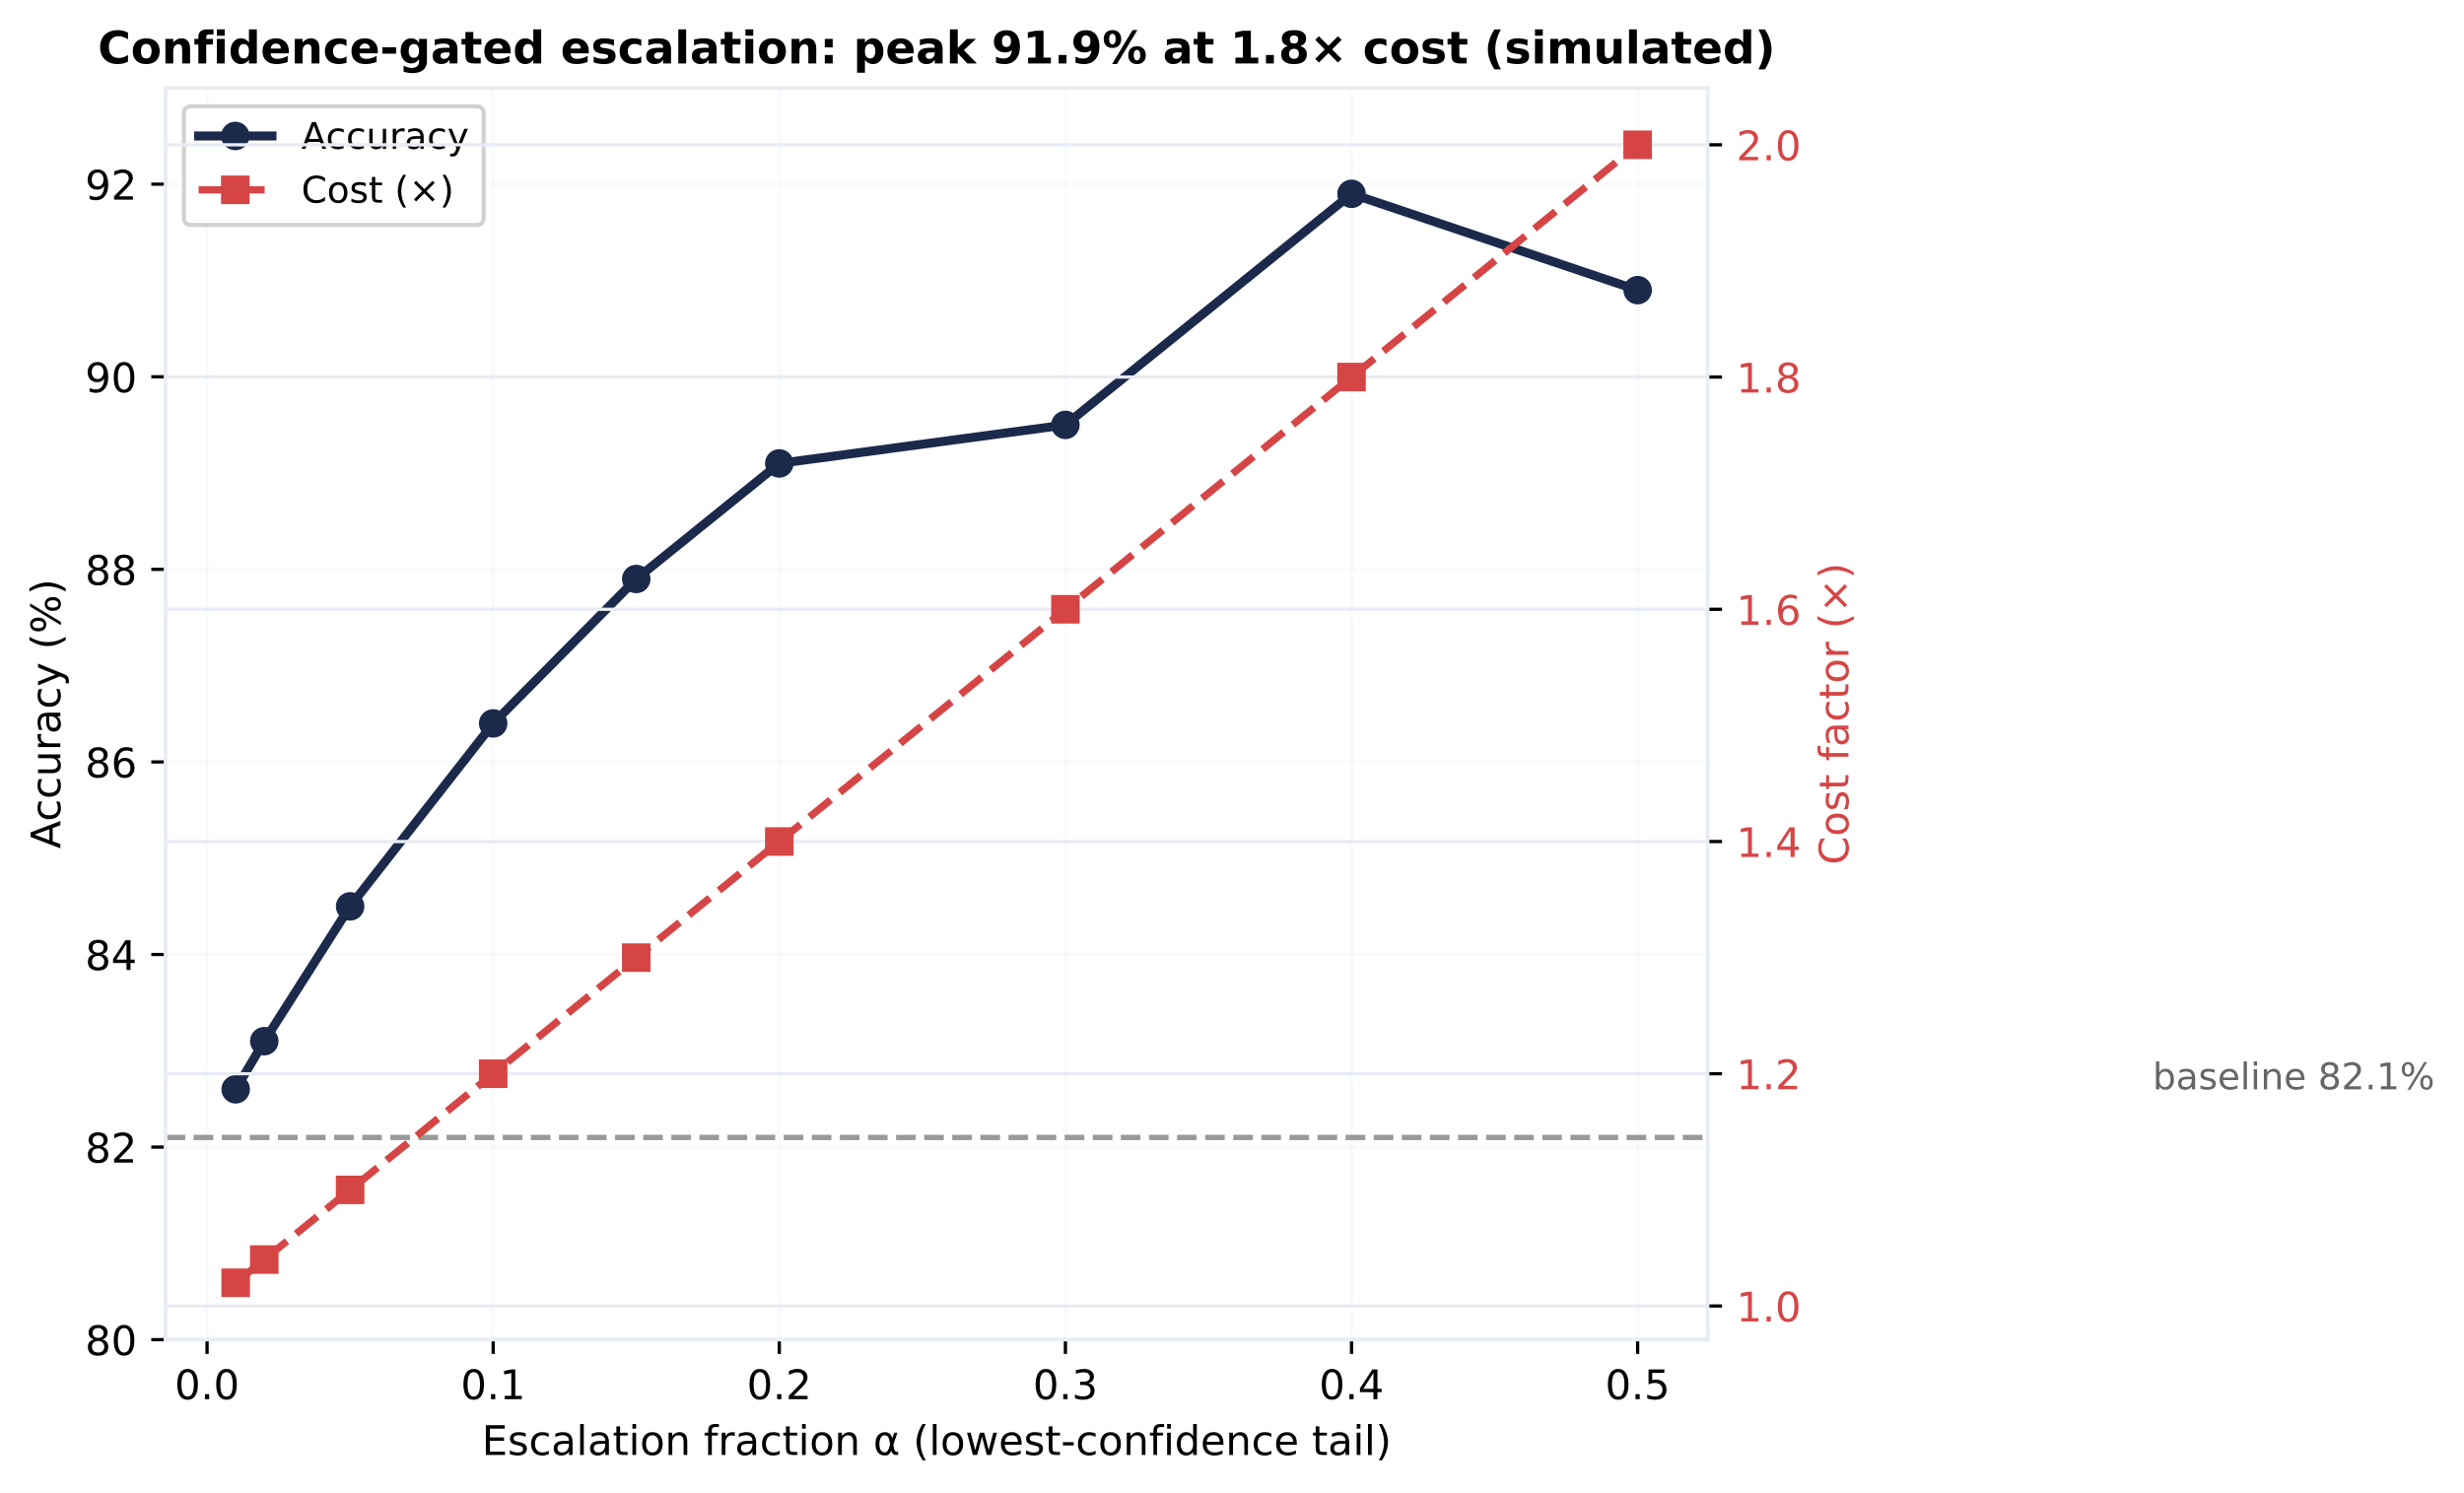
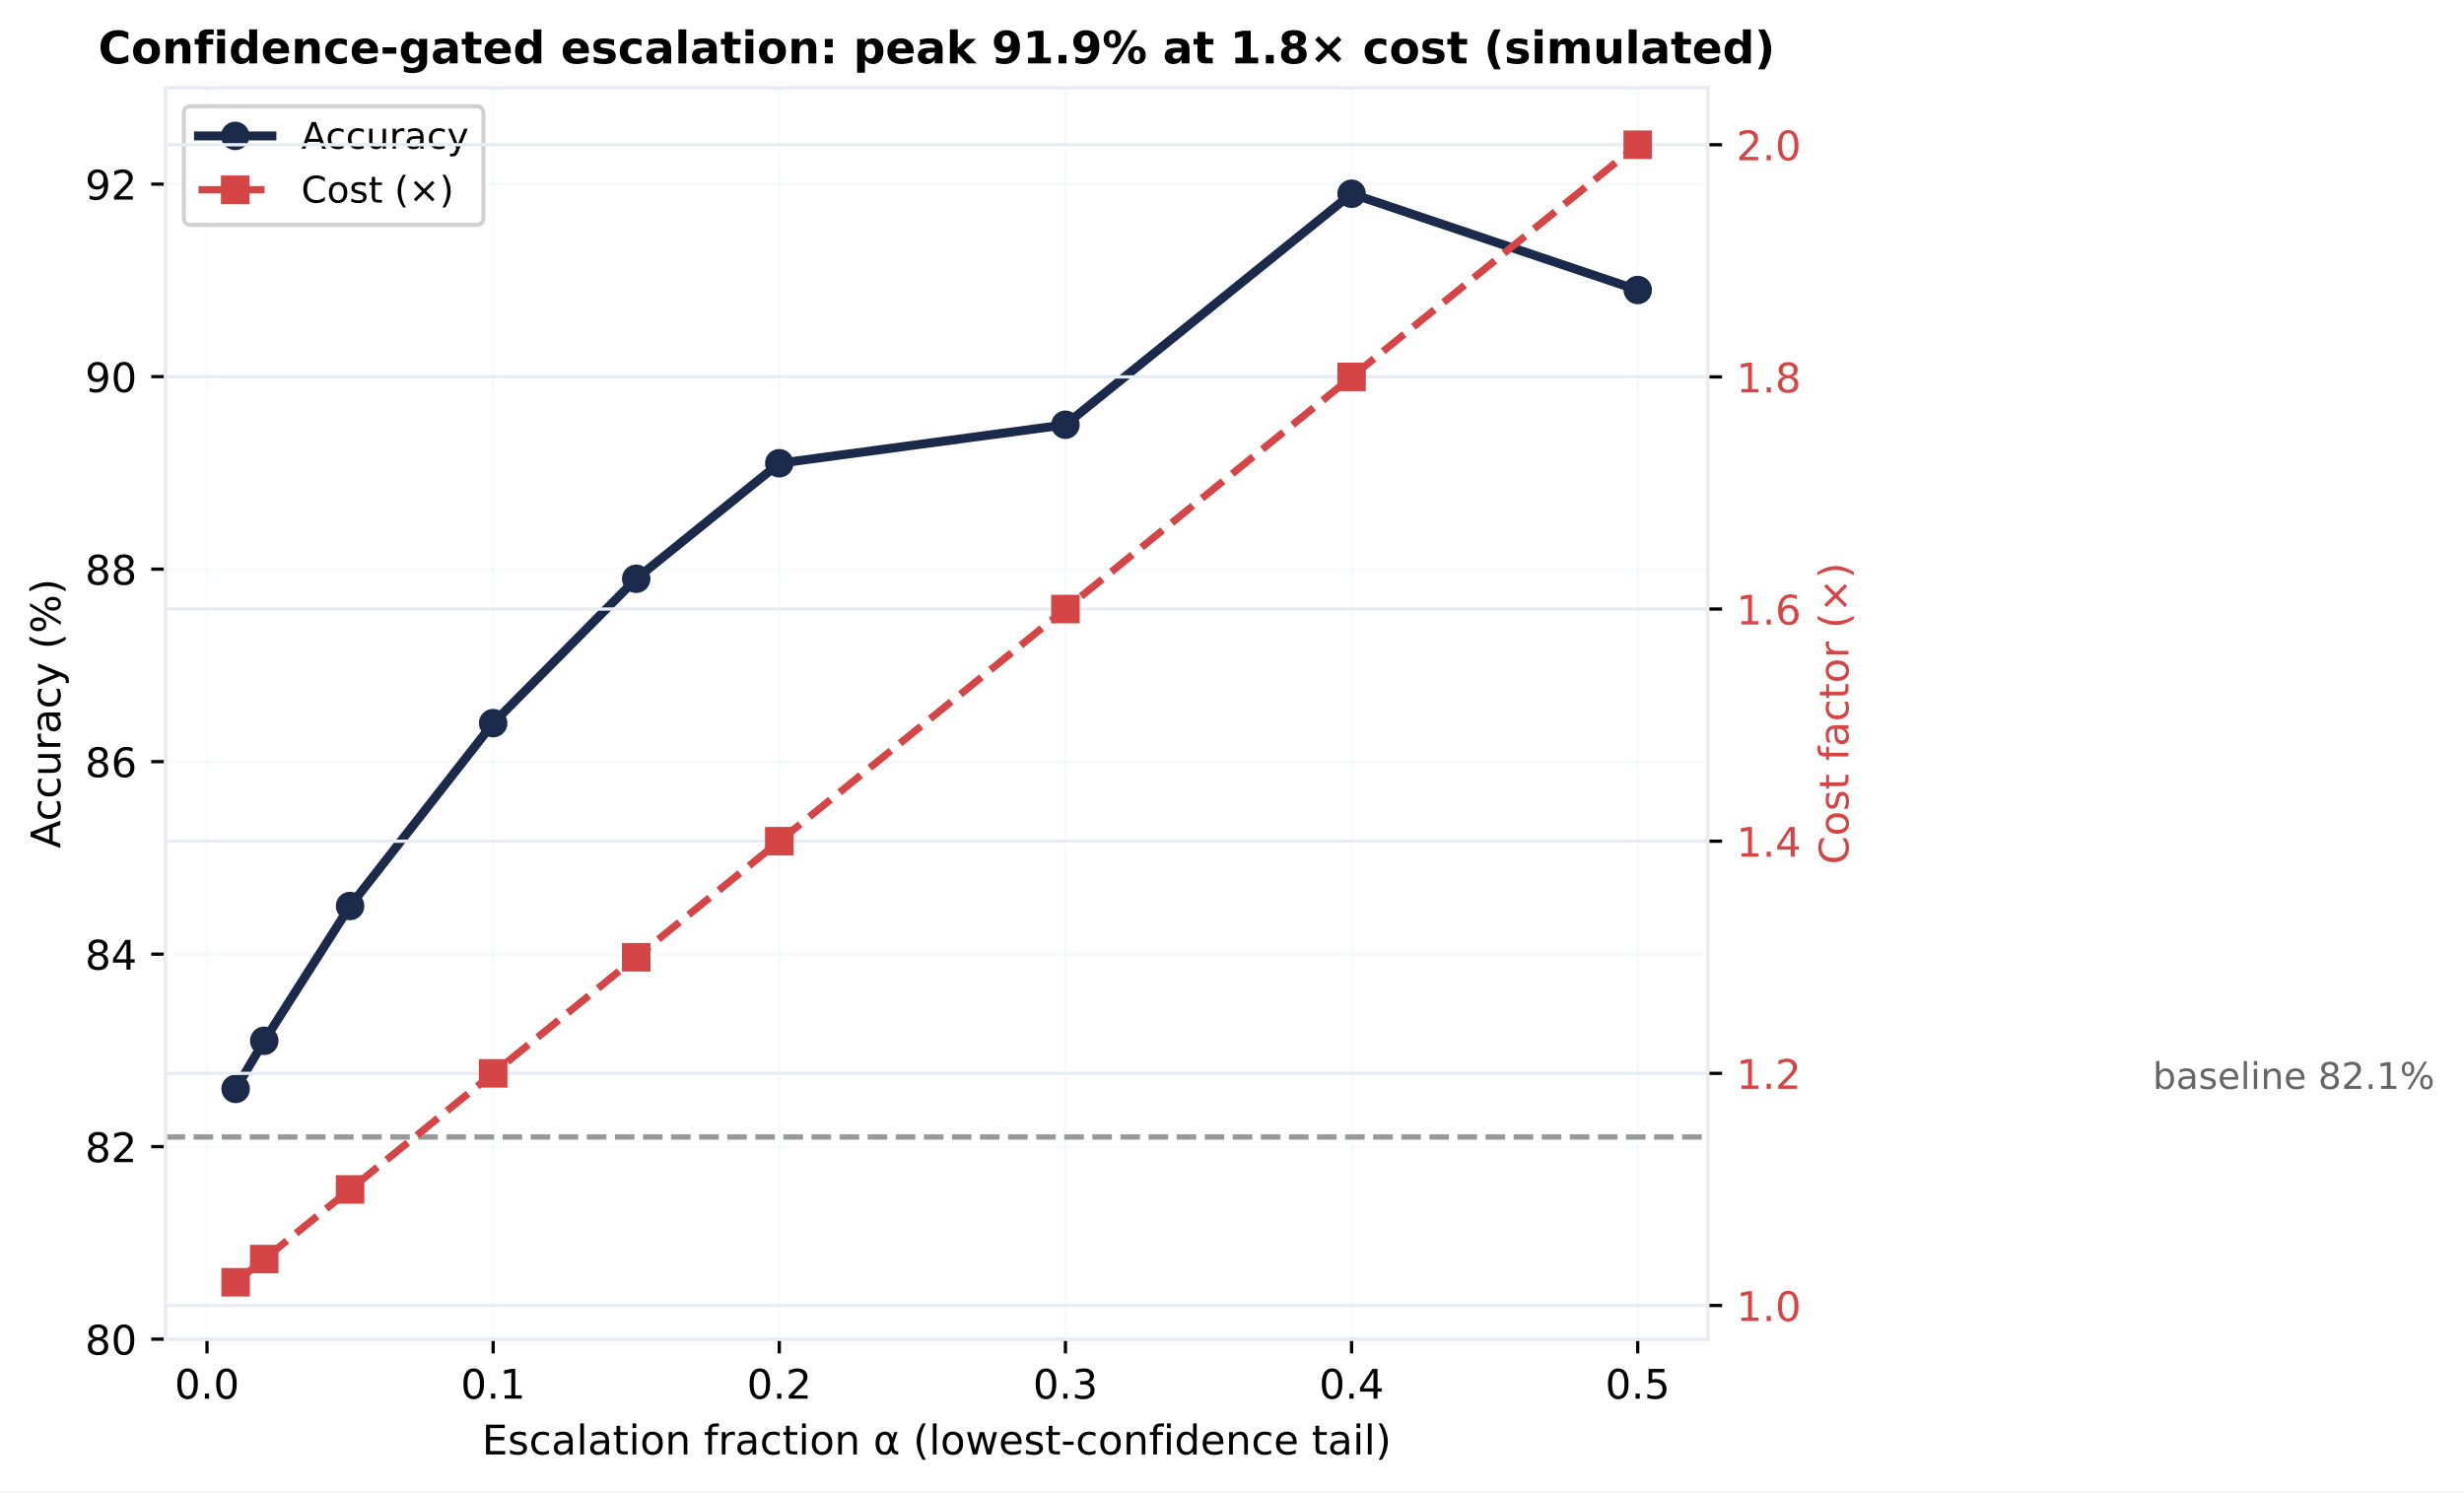
- <svg xmlns="http://www.w3.org/2000/svg" xmlns:xlink="http://www.w3.org/1999/xlink" width="604.231pt" height="366.115pt" viewBox="0 0 604.231 366.115" version="1.1">
+ <svg xmlns="http://www.w3.org/2000/svg" xmlns:xlink="http://www.w3.org/1999/xlink" width="604.463pt" height="366.115pt" viewBox="0 0 604.463 366.115" version="1.1">
  <defs>
    <style type="text/css">*{stroke-linejoin: round; stroke-linecap: butt}</style>
  </defs>
  <g id="figure_1">
    <g id="patch_1">
-       <path d="M 0 366.115  L 604.231 366.115  L 604.231 0  L 0 0  z " style="fill: #ffffff" />
+       <path d="M 0 366.115  L 604.463 366.115  L 604.463 0  L 0 0  z " style="fill: #ffffff" />
    </g>
    <g id="axes_1">
      <g id="patch_2">
-         <path d="M 40.603 328.558  L 418.78 328.558  L 418.78 21.558  L 40.603 21.558  z " style="fill: #ffffff" />
+         <path d="M 40.603 328.558  L 418.96 328.558  L 418.96 21.558  L 40.603 21.558  z " style="fill: #ffffff" />
      </g>
      <g id="matplotlib.axis_1">
        <g id="xtick_1">
          <g id="line2d_1">
-             <path d="M 50.777 328.558  L 50.777 21.558  " clip-path="url(#p25ee3f324f)" style="fill: none; stroke: #e8ecf3; stroke-opacity: 0.3; stroke-width: 0.8; stroke-linecap: square" />
+             <path d="M 50.782 328.558  L 50.782 21.558  " clip-path="url(#pf3eb92c2ac)" style="fill: none; stroke: #e8ecf3; stroke-opacity: 0.3; stroke-width: 0.8; stroke-linecap: square" />
          </g>
          <g id="line2d_2">
            <defs>
-               <path id="m02b296df99" d="M 0 0  L 0 3.5  " style="stroke: #000000; stroke-width: 0.8" />
+               <path id="mbdb7cdeeb3" d="M 0 0  L 0 3.5  " style="stroke: #000000; stroke-width: 0.8" />
            </defs>
            <g>
-               <use xlink:href="#m02b296df99" x="50.777" y="328.558" style="stroke: #000000; stroke-width: 0.8" />
+               <use xlink:href="#mbdb7cdeeb3" x="50.782" y="328.558" style="stroke: #000000; stroke-width: 0.8" />
            </g>
          </g>
          <g id="text_1">
-             <text style="font-size: 10px; font-family: 'DejaVu Sans'; text-anchor: middle" x="50.777" y="343.157" transform="rotate(-0 50.77671 343.1567)">0.0</text>
+             <text style="font: 10px 'DejaVu Sans'; text-anchor: middle" x="50.782" y="343.157" transform="rotate(-0 50.78155 343.1567)">0.0</text>
          </g>
        </g>
        <g id="xtick_2">
          <g id="line2d_3">
-             <path d="M 120.939 328.558  L 120.939 21.558  " clip-path="url(#p25ee3f324f)" style="fill: none; stroke: #e8ecf3; stroke-opacity: 0.3; stroke-width: 0.8; stroke-linecap: square" />
+             <path d="M 120.978 328.558  L 120.978 21.558  " clip-path="url(#pf3eb92c2ac)" style="fill: none; stroke: #e8ecf3; stroke-opacity: 0.3; stroke-width: 0.8; stroke-linecap: square" />
          </g>
          <g id="line2d_4">
            <g>
-               <use xlink:href="#m02b296df99" x="120.939" y="328.558" style="stroke: #000000; stroke-width: 0.8" />
+               <use xlink:href="#mbdb7cdeeb3" x="120.978" y="328.558" style="stroke: #000000; stroke-width: 0.8" />
            </g>
          </g>
          <g id="text_2">
-             <text style="font-size: 10px; font-family: 'DejaVu Sans'; text-anchor: middle" x="120.939" y="343.157" transform="rotate(-0 120.9394 343.1567)">0.1</text>
+             <text style="font: 10px 'DejaVu Sans'; text-anchor: middle" x="120.978" y="343.157" transform="rotate(-0 120.9776 343.1567)">0.1</text>
          </g>
        </g>
        <g id="xtick_3">
          <g id="line2d_5">
-             <path d="M 191.102 328.558  L 191.102 21.558  " clip-path="url(#p25ee3f324f)" style="fill: none; stroke: #e8ecf3; stroke-opacity: 0.3; stroke-width: 0.8; stroke-linecap: square" />
+             <path d="M 191.174 328.558  L 191.174 21.558  " clip-path="url(#pf3eb92c2ac)" style="fill: none; stroke: #e8ecf3; stroke-opacity: 0.3; stroke-width: 0.8; stroke-linecap: square" />
          </g>
          <g id="line2d_6">
            <g>
-               <use xlink:href="#m02b296df99" x="191.102" y="328.558" style="stroke: #000000; stroke-width: 0.8" />
+               <use xlink:href="#mbdb7cdeeb3" x="191.174" y="328.558" style="stroke: #000000; stroke-width: 0.8" />
            </g>
          </g>
          <g id="text_3">
-             <text style="font-size: 10px; font-family: 'DejaVu Sans'; text-anchor: middle" x="191.102" y="343.157" transform="rotate(-0 191.102 343.1567)">0.2</text>
+             <text style="font: 10px 'DejaVu Sans'; text-anchor: middle" x="191.174" y="343.157" transform="rotate(-0 191.1736 343.1567)">0.2</text>
          </g>
        </g>
        <g id="xtick_4">
          <g id="line2d_7">
-             <path d="M 261.265 328.558  L 261.265 21.558  " clip-path="url(#p25ee3f324f)" style="fill: none; stroke: #e8ecf3; stroke-opacity: 0.3; stroke-width: 0.8; stroke-linecap: square" />
+             <path d="M 261.37 328.558  L 261.37 21.558  " clip-path="url(#pf3eb92c2ac)" style="fill: none; stroke: #e8ecf3; stroke-opacity: 0.3; stroke-width: 0.8; stroke-linecap: square" />
          </g>
          <g id="line2d_8">
            <g>
-               <use xlink:href="#m02b296df99" x="261.265" y="328.558" style="stroke: #000000; stroke-width: 0.8" />
+               <use xlink:href="#mbdb7cdeeb3" x="261.37" y="328.558" style="stroke: #000000; stroke-width: 0.8" />
            </g>
          </g>
          <g id="text_4">
-             <text style="font-size: 10px; font-family: 'DejaVu Sans'; text-anchor: middle" x="261.265" y="343.157" transform="rotate(-0 261.2647 343.1567)">0.3</text>
+             <text style="font: 10px 'DejaVu Sans'; text-anchor: middle" x="261.37" y="343.157" transform="rotate(-0 261.3697 343.1567)">0.3</text>
          </g>
        </g>
        <g id="xtick_5">
          <g id="line2d_9">
-             <path d="M 331.427 328.558  L 331.427 21.558  " clip-path="url(#p25ee3f324f)" style="fill: none; stroke: #e8ecf3; stroke-opacity: 0.3; stroke-width: 0.8; stroke-linecap: square" />
+             <path d="M 331.566 328.558  L 331.566 21.558  " clip-path="url(#pf3eb92c2ac)" style="fill: none; stroke: #e8ecf3; stroke-opacity: 0.3; stroke-width: 0.8; stroke-linecap: square" />
          </g>
          <g id="line2d_10">
            <g>
-               <use xlink:href="#m02b296df99" x="331.427" y="328.558" style="stroke: #000000; stroke-width: 0.8" />
+               <use xlink:href="#mbdb7cdeeb3" x="331.566" y="328.558" style="stroke: #000000; stroke-width: 0.8" />
            </g>
          </g>
          <g id="text_5">
-             <text style="font-size: 10px; font-family: 'DejaVu Sans'; text-anchor: middle" x="331.427" y="343.157" transform="rotate(-0 331.4273 343.1567)">0.4</text>
+             <text style="font: 10px 'DejaVu Sans'; text-anchor: middle" x="331.566" y="343.157" transform="rotate(-0 331.5657 343.1567)">0.4</text>
          </g>
        </g>
        <g id="xtick_6">
          <g id="line2d_11">
-             <path d="M 401.59 328.558  L 401.59 21.558  " clip-path="url(#p25ee3f324f)" style="fill: none; stroke: #e8ecf3; stroke-opacity: 0.3; stroke-width: 0.8; stroke-linecap: square" />
+             <path d="M 401.762 328.558  L 401.762 21.558  " clip-path="url(#pf3eb92c2ac)" style="fill: none; stroke: #e8ecf3; stroke-opacity: 0.3; stroke-width: 0.8; stroke-linecap: square" />
          </g>
          <g id="line2d_12">
            <g>
-               <use xlink:href="#m02b296df99" x="401.59" y="328.558" style="stroke: #000000; stroke-width: 0.8" />
+               <use xlink:href="#mbdb7cdeeb3" x="401.762" y="328.558" style="stroke: #000000; stroke-width: 0.8" />
            </g>
          </g>
          <g id="text_6">
-             <text style="font-size: 10px; font-family: 'DejaVu Sans'; text-anchor: middle" x="401.59" y="343.157" transform="rotate(-0 401.59 343.1567)">0.5</text>
+             <text style="font: 10px 'DejaVu Sans'; text-anchor: middle" x="401.762" y="343.157" transform="rotate(-0 401.7618 343.1567)">0.5</text>
          </g>
        </g>
        <g id="text_7">
-           <text style="font-size: 10px; font-family: 'DejaVu Sans'; text-anchor: middle" x="229.691" y="356.835" transform="rotate(-0 229.6915 356.8348)">Escalation fraction α (lowest-confidence tail)</text>
+           <text style="font: 10px 'DejaVu Sans'; text-anchor: middle" x="229.781" y="356.835" transform="rotate(-0 229.7815 356.8348)">Escalation fraction α (lowest-confidence tail)</text>
        </g>
      </g>
      <g id="matplotlib.axis_2">
        <g id="ytick_1">
          <g id="line2d_13">
-             <path d="M 40.603 328.558  L 418.78 328.558  " clip-path="url(#p25ee3f324f)" style="fill: none; stroke: #e8ecf3; stroke-opacity: 0.3; stroke-width: 0.8; stroke-linecap: square" />
+             <path d="M 40.603 328.558  L 418.96 328.558  " clip-path="url(#pf3eb92c2ac)" style="fill: none; stroke: #e8ecf3; stroke-opacity: 0.3; stroke-width: 0.8; stroke-linecap: square" />
          </g>
          <g id="line2d_14">
            <defs>
-               <path id="m5413f70e9d" d="M 0 0  L -3.5 0  " style="stroke: #000000; stroke-width: 0.8" />
+               <path id="mf84c2da3f4" d="M 0 0  L -3.5 0  " style="stroke: #000000; stroke-width: 0.8" />
            </defs>
            <g>
-               <use xlink:href="#m5413f70e9d" x="40.603" y="328.558" style="stroke: #000000; stroke-width: 0.8" />
+               <use xlink:href="#mf84c2da3f4" x="40.603" y="328.558" style="stroke: #000000; stroke-width: 0.8" />
            </g>
          </g>
          <g id="text_8">
-             <text style="font-size: 10px; font-family: 'DejaVu Sans'; text-anchor: end" x="33.603" y="332.358" transform="rotate(-0 33.60312 332.3575)">80</text>
+             <text style="font: 10px 'DejaVu Sans'; text-anchor: end" x="33.603" y="332.358" transform="rotate(-0 33.60312 332.3575)">80</text>
          </g>
        </g>
        <g id="ytick_2">
          <g id="line2d_15">
-             <path d="M 40.603 281.328  L 418.78 281.328  " clip-path="url(#p25ee3f324f)" style="fill: none; stroke: #e8ecf3; stroke-opacity: 0.3; stroke-width: 0.8; stroke-linecap: square" />
+             <path d="M 40.603 281.328  L 418.96 281.328  " clip-path="url(#pf3eb92c2ac)" style="fill: none; stroke: #e8ecf3; stroke-opacity: 0.3; stroke-width: 0.8; stroke-linecap: square" />
          </g>
          <g id="line2d_16">
            <g>
-               <use xlink:href="#m5413f70e9d" x="40.603" y="281.328" style="stroke: #000000; stroke-width: 0.8" />
+               <use xlink:href="#mf84c2da3f4" x="40.603" y="281.328" style="stroke: #000000; stroke-width: 0.8" />
            </g>
          </g>
          <g id="text_9">
-             <text style="font-size: 10px; font-family: 'DejaVu Sans'; text-anchor: end" x="33.603" y="285.127" transform="rotate(-0 33.60312 285.1267)">82</text>
+             <text style="font: 10px 'DejaVu Sans'; text-anchor: end" x="33.603" y="285.127" transform="rotate(-0 33.60312 285.1267)">82</text>
          </g>
        </g>
        <g id="ytick_3">
          <g id="line2d_17">
-             <path d="M 40.603 234.097  L 418.78 234.097  " clip-path="url(#p25ee3f324f)" style="fill: none; stroke: #e8ecf3; stroke-opacity: 0.3; stroke-width: 0.8; stroke-linecap: square" />
+             <path d="M 40.603 234.097  L 418.96 234.097  " clip-path="url(#pf3eb92c2ac)" style="fill: none; stroke: #e8ecf3; stroke-opacity: 0.3; stroke-width: 0.8; stroke-linecap: square" />
          </g>
          <g id="line2d_18">
            <g>
-               <use xlink:href="#m5413f70e9d" x="40.603" y="234.097" style="stroke: #000000; stroke-width: 0.8" />
+               <use xlink:href="#mf84c2da3f4" x="40.603" y="234.097" style="stroke: #000000; stroke-width: 0.8" />
            </g>
          </g>
          <g id="text_10">
-             <text style="font-size: 10px; font-family: 'DejaVu Sans'; text-anchor: end" x="33.603" y="237.896" transform="rotate(-0 33.60312 237.896)">84</text>
+             <text style="font: 10px 'DejaVu Sans'; text-anchor: end" x="33.603" y="237.896" transform="rotate(-0 33.60312 237.896)">84</text>
          </g>
        </g>
        <g id="ytick_4">
          <g id="line2d_19">
-             <path d="M 40.603 186.866  L 418.78 186.866  " clip-path="url(#p25ee3f324f)" style="fill: none; stroke: #e8ecf3; stroke-opacity: 0.3; stroke-width: 0.8; stroke-linecap: square" />
+             <path d="M 40.603 186.866  L 418.96 186.866  " clip-path="url(#pf3eb92c2ac)" style="fill: none; stroke: #e8ecf3; stroke-opacity: 0.3; stroke-width: 0.8; stroke-linecap: square" />
          </g>
          <g id="line2d_20">
            <g>
-               <use xlink:href="#m5413f70e9d" x="40.603" y="186.866" style="stroke: #000000; stroke-width: 0.8" />
+               <use xlink:href="#mf84c2da3f4" x="40.603" y="186.866" style="stroke: #000000; stroke-width: 0.8" />
            </g>
          </g>
          <g id="text_11">
-             <text style="font-size: 10px; font-family: 'DejaVu Sans'; text-anchor: end" x="33.603" y="190.665" transform="rotate(-0 33.60312 190.6652)">86</text>
+             <text style="font: 10px 'DejaVu Sans'; text-anchor: end" x="33.603" y="190.665" transform="rotate(-0 33.60312 190.6652)">86</text>
          </g>
        </g>
        <g id="ytick_5">
          <g id="line2d_21">
-             <path d="M 40.603 139.635  L 418.78 139.635  " clip-path="url(#p25ee3f324f)" style="fill: none; stroke: #e8ecf3; stroke-opacity: 0.3; stroke-width: 0.8; stroke-linecap: square" />
+             <path d="M 40.603 139.635  L 418.96 139.635  " clip-path="url(#pf3eb92c2ac)" style="fill: none; stroke: #e8ecf3; stroke-opacity: 0.3; stroke-width: 0.8; stroke-linecap: square" />
          </g>
          <g id="line2d_22">
            <g>
-               <use xlink:href="#m5413f70e9d" x="40.603" y="139.635" style="stroke: #000000; stroke-width: 0.8" />
+               <use xlink:href="#mf84c2da3f4" x="40.603" y="139.635" style="stroke: #000000; stroke-width: 0.8" />
            </g>
          </g>
          <g id="text_12">
-             <text style="font-size: 10px; font-family: 'DejaVu Sans'; text-anchor: end" x="33.603" y="143.434" transform="rotate(-0 33.60312 143.4344)">88</text>
+             <text style="font: 10px 'DejaVu Sans'; text-anchor: end" x="33.603" y="143.434" transform="rotate(-0 33.60312 143.4344)">88</text>
          </g>
        </g>
        <g id="ytick_6">
          <g id="line2d_23">
-             <path d="M 40.603 92.404  L 418.78 92.404  " clip-path="url(#p25ee3f324f)" style="fill: none; stroke: #e8ecf3; stroke-opacity: 0.3; stroke-width: 0.8; stroke-linecap: square" />
+             <path d="M 40.603 92.404  L 418.96 92.404  " clip-path="url(#pf3eb92c2ac)" style="fill: none; stroke: #e8ecf3; stroke-opacity: 0.3; stroke-width: 0.8; stroke-linecap: square" />
          </g>
          <g id="line2d_24">
            <g>
-               <use xlink:href="#m5413f70e9d" x="40.603" y="92.404" style="stroke: #000000; stroke-width: 0.8" />
+               <use xlink:href="#mf84c2da3f4" x="40.603" y="92.404" style="stroke: #000000; stroke-width: 0.8" />
            </g>
          </g>
          <g id="text_13">
-             <text style="font-size: 10px; font-family: 'DejaVu Sans'; text-anchor: end" x="33.603" y="96.204" transform="rotate(-0 33.60312 96.20365)">90</text>
+             <text style="font: 10px 'DejaVu Sans'; text-anchor: end" x="33.603" y="96.204" transform="rotate(-0 33.60312 96.20365)">90</text>
          </g>
        </g>
        <g id="ytick_7">
          <g id="line2d_25">
-             <path d="M 40.603 45.174  L 418.78 45.174  " clip-path="url(#p25ee3f324f)" style="fill: none; stroke: #e8ecf3; stroke-opacity: 0.3; stroke-width: 0.8; stroke-linecap: square" />
+             <path d="M 40.603 45.174  L 418.96 45.174  " clip-path="url(#pf3eb92c2ac)" style="fill: none; stroke: #e8ecf3; stroke-opacity: 0.3; stroke-width: 0.8; stroke-linecap: square" />
          </g>
          <g id="line2d_26">
            <g>
-               <use xlink:href="#m5413f70e9d" x="40.603" y="45.174" style="stroke: #000000; stroke-width: 0.8" />
+               <use xlink:href="#mf84c2da3f4" x="40.603" y="45.174" style="stroke: #000000; stroke-width: 0.8" />
            </g>
          </g>
          <g id="text_14">
-             <text style="font-size: 10px; font-family: 'DejaVu Sans'; text-anchor: end" x="33.603" y="48.973" transform="rotate(-0 33.60312 48.97288)">92</text>
+             <text style="font: 10px 'DejaVu Sans'; text-anchor: end" x="33.603" y="48.973" transform="rotate(-0 33.60312 48.97288)">92</text>
          </g>
        </g>
        <g id="text_15">
-           <text style="font-size: 10px; font-family: 'DejaVu Sans'; text-anchor: middle" x="14.798" y="175.058" transform="rotate(-90 14.79844 175.0583)">Accuracy (%)</text>
+           <text style="font: 10px 'DejaVu Sans'; text-anchor: middle" x="14.798" y="175.058" transform="rotate(-90 14.79844 175.0583)">Accuracy (%)</text>
        </g>
      </g>
      <g id="line2d_27">
-         <path d="M 40.603 278.966  L 418.78 278.966  " clip-path="url(#p25ee3f324f)" style="fill: none; stroke-dasharray: 4.81,2.08; stroke-dashoffset: 0; stroke: #999999; stroke-width: 1.3" />
+         <path d="M 40.603 278.966  L 418.96 278.966  " clip-path="url(#pf3eb92c2ac)" style="fill: none; stroke-dasharray: 4.81,2.08; stroke-dashoffset: 0; stroke: #999999; stroke-width: 1.3" />
      </g>
      <g id="patch_3">
        <path d="M 40.603 328.558  L 40.603 21.558  " style="fill: none; stroke: #e8ecf3; stroke-width: 0.8; stroke-linejoin: miter; stroke-linecap: square" />
      </g>
      <g id="patch_4">
-         <path d="M 418.78 328.558  L 418.78 21.558  " style="fill: none; stroke: #e8ecf3; stroke-width: 0.8; stroke-linejoin: miter; stroke-linecap: square" />
+         <path d="M 418.96 328.558  L 418.96 21.558  " style="fill: none; stroke: #e8ecf3; stroke-width: 0.8; stroke-linejoin: miter; stroke-linecap: square" />
      </g>
      <g id="patch_5">
-         <path d="M 40.603 328.558  L 418.78 328.558  " style="fill: none; stroke: #e8ecf3; stroke-width: 0.8; stroke-linejoin: miter; stroke-linecap: square" />
+         <path d="M 40.603 328.558  L 418.96 328.558  " style="fill: none; stroke: #e8ecf3; stroke-width: 0.8; stroke-linejoin: miter; stroke-linecap: square" />
      </g>
      <g id="patch_6">
-         <path d="M 40.603 21.558  L 418.78 21.558  " style="fill: none; stroke: #e8ecf3; stroke-width: 0.8; stroke-linejoin: miter; stroke-linecap: square" />
+         <path d="M 40.603 21.558  L 418.96 21.558  " style="fill: none; stroke: #e8ecf3; stroke-width: 0.8; stroke-linejoin: miter; stroke-linecap: square" />
      </g>
      <g id="line2d_28">
-         <path d="M 57.793 267.158  L 64.809 255.351  L 85.858 222.289  L 120.939 177.42  L 156.021 141.997  L 191.102 113.658  L 261.265 104.212  L 331.427 47.535  L 401.59 71.151  " clip-path="url(#p25ee3f324f)" style="fill: none; stroke: #1b2a4a; stroke-width: 2.2; stroke-linecap: square" />
+         <path d="M 57.801 267.158  L 64.821 255.351  L 85.88 222.289  L 120.978 177.42  L 156.076 141.997  L 191.174 113.658  L 261.37 104.212  L 331.566 47.535  L 401.762 71.151  " clip-path="url(#pf3eb92c2ac)" style="fill: none; stroke: #1b2a4a; stroke-width: 2.2; stroke-linecap: square" />
        <defs>
-           <path id="me49746e0eb" d="M 0 3  C 0.796 3 1.559 2.684 2.121 2.121  C 2.684 1.559 3 0.796 3 0  C 3 -0.796 2.684 -1.559 2.121 -2.121  C 1.559 -2.684 0.796 -3 0 -3  C -0.796 -3 -1.559 -2.684 -2.121 -2.121  C -2.684 -1.559 -3 -0.796 -3 0  C -3 0.796 -2.684 1.559 -2.121 2.121  C -1.559 2.684 -0.796 3 0 3  z " style="stroke: #1b2a4a" />
+           <path id="me4ac1c2db2" d="M 0 3  C 0.796 3 1.559 2.684 2.121 2.121  C 2.684 1.559 3 0.796 3 0  C 3 -0.796 2.684 -1.559 2.121 -2.121  C 1.559 -2.684 0.796 -3 0 -3  C -0.796 -3 -1.559 -2.684 -2.121 -2.121  C -2.684 -1.559 -3 -0.796 -3 0  C -3 0.796 -2.684 1.559 -2.121 2.121  C -1.559 2.684 -0.796 3 0 3  z " style="stroke: #1b2a4a" />
        </defs>
-         <g clip-path="url(#p25ee3f324f)">
-           <use xlink:href="#me49746e0eb" x="57.793" y="267.158" style="fill: #1b2a4a; stroke: #1b2a4a" />
-           <use xlink:href="#me49746e0eb" x="64.809" y="255.351" style="fill: #1b2a4a; stroke: #1b2a4a" />
-           <use xlink:href="#me49746e0eb" x="85.858" y="222.289" style="fill: #1b2a4a; stroke: #1b2a4a" />
-           <use xlink:href="#me49746e0eb" x="120.939" y="177.42" style="fill: #1b2a4a; stroke: #1b2a4a" />
-           <use xlink:href="#me49746e0eb" x="156.021" y="141.997" style="fill: #1b2a4a; stroke: #1b2a4a" />
-           <use xlink:href="#me49746e0eb" x="191.102" y="113.658" style="fill: #1b2a4a; stroke: #1b2a4a" />
-           <use xlink:href="#me49746e0eb" x="261.265" y="104.212" style="fill: #1b2a4a; stroke: #1b2a4a" />
-           <use xlink:href="#me49746e0eb" x="331.427" y="47.535" style="fill: #1b2a4a; stroke: #1b2a4a" />
-           <use xlink:href="#me49746e0eb" x="401.59" y="71.151" style="fill: #1b2a4a; stroke: #1b2a4a" />
+         <g clip-path="url(#pf3eb92c2ac)">
+           <use xlink:href="#me4ac1c2db2" x="57.801" y="267.158" style="fill: #1b2a4a; stroke: #1b2a4a" />
+           <use xlink:href="#me4ac1c2db2" x="64.821" y="255.351" style="fill: #1b2a4a; stroke: #1b2a4a" />
+           <use xlink:href="#me4ac1c2db2" x="85.88" y="222.289" style="fill: #1b2a4a; stroke: #1b2a4a" />
+           <use xlink:href="#me4ac1c2db2" x="120.978" y="177.42" style="fill: #1b2a4a; stroke: #1b2a4a" />
+           <use xlink:href="#me4ac1c2db2" x="156.076" y="141.997" style="fill: #1b2a4a; stroke: #1b2a4a" />
+           <use xlink:href="#me4ac1c2db2" x="191.174" y="113.658" style="fill: #1b2a4a; stroke: #1b2a4a" />
+           <use xlink:href="#me4ac1c2db2" x="261.37" y="104.212" style="fill: #1b2a4a; stroke: #1b2a4a" />
+           <use xlink:href="#me4ac1c2db2" x="331.566" y="47.535" style="fill: #1b2a4a; stroke: #1b2a4a" />
+           <use xlink:href="#me4ac1c2db2" x="401.762" y="71.151" style="fill: #1b2a4a; stroke: #1b2a4a" />
        </g>
      </g>
      <g id="text_16">
-         <text style="font-size: 9px; font-family: 'DejaVu Sans'; text-anchor: start; fill: #666666" x="527.883" y="267.158" transform="rotate(-0 527.8827 267.1583)">baseline 82.1%</text>
+         <text style="fill: #666666; font: 9px 'DejaVu Sans'; text-anchor: start" x="528.115" y="267.158" transform="rotate(-0 528.1147 267.1583)">baseline 82.1%</text>
      </g>
      <g id="text_17">
-         <text style="font-weight: 700; font-size: 11px; font-family: 'DejaVu Sans'; text-anchor: middle" x="229.691" y="15.558" transform="rotate(-0 229.6915 15.55828)">Confidence-gated escalation: peak 91.9% at 1.8× cost (simulated)</text>
+         <text style="font: 700 11px 'DejaVu Sans'; text-anchor: middle" x="229.781" y="15.558" transform="rotate(-0 229.7815 15.55828)">Confidence-gated escalation: peak 91.9% at 1.8× cost (simulated)</text>
      </g>
      <g id="legend_1">
        <g id="patch_7">
          <path d="M 46.903 55.179  L 116.794 55.179  Q 118.594 55.179 118.594 53.379  L 118.594 27.858  Q 118.594 26.058 116.794 26.058  L 46.903 26.058  Q 45.103 26.058 45.103 27.858  L 45.103 53.379  Q 45.103 55.179 46.903 55.179  z " style="fill: #ffffff; opacity: 0.9; stroke: #cccccc; stroke-linejoin: miter" />
        </g>
        <g id="line2d_29">
          <path d="M 48.703 33.347  L 57.703 33.347  L 66.703 33.347  " style="fill: none; stroke: #1b2a4a; stroke-width: 2.2; stroke-linecap: square" />
          <g>
-             <use xlink:href="#me49746e0eb" x="57.703" y="33.347" style="fill: #1b2a4a; stroke: #1b2a4a" />
+             <use xlink:href="#me4ac1c2db2" x="57.703" y="33.347" style="fill: #1b2a4a; stroke: #1b2a4a" />
          </g>
        </g>
        <g id="text_18">
-           <text style="font-size: 9px; font-family: 'DejaVu Sans'; text-anchor: start" x="73.903" y="36.497" transform="rotate(-0 73.90313 36.49688)">Accuracy</text>
+           <text style="font: 9px 'DejaVu Sans'; text-anchor: start" x="73.903" y="36.497" transform="rotate(-0 73.90313 36.49688)">Accuracy</text>
        </g>
        <g id="line2d_30">
          <path d="M 48.703 46.557  L 57.703 46.557  L 66.703 46.557  " style="fill: none; stroke-dasharray: 6.66,2.88; stroke-dashoffset: 0; stroke: #d64545; stroke-width: 1.8" />
          <defs>
-             <path id="md045dd271f" d="M -3 3  L 3 3  L 3 -3  L -3 -3  z " style="stroke: #d64545; stroke-linejoin: miter" />
+             <path id="mae3b241d08" d="M -3 3  L 3 3  L 3 -3  L -3 -3  z " style="stroke: #d64545; stroke-linejoin: miter" />
          </defs>
          <g>
-             <use xlink:href="#md045dd271f" x="57.703" y="46.557" style="fill: #d64545; stroke: #d64545; stroke-linejoin: miter" />
+             <use xlink:href="#mae3b241d08" x="57.703" y="46.557" style="fill: #d64545; stroke: #d64545; stroke-linejoin: miter" />
          </g>
        </g>
        <g id="text_19">
-           <text style="font-size: 9px; font-family: 'DejaVu Sans'; text-anchor: start" x="73.903" y="49.707" transform="rotate(-0 73.90313 49.70719)">Cost (×)</text>
+           <text style="font: 9px 'DejaVu Sans'; text-anchor: start" x="73.903" y="49.707" transform="rotate(-0 73.90313 49.70719)">Cost (×)</text>
        </g>
      </g>
    </g>
    <g id="axes_2">
      <g id="matplotlib.axis_3">
        <g id="ytick_8">
          <g id="line2d_31">
-             <path d="M 40.603 320.299  L 418.78 320.299  " clip-path="url(#p25ee3f324f)" style="fill: none; stroke: #e8ecf3; stroke-width: 0.8; stroke-linecap: square" />
+             <path d="M 40.603 320.299  L 418.96 320.299  " clip-path="url(#pf3eb92c2ac)" style="fill: none; stroke: #e8ecf3; stroke-width: 0.8; stroke-linecap: square" />
          </g>
          <g id="line2d_32">
            <defs>
-               <path id="m6197a3e7d6" d="M 0 0  L 3.5 0  " style="stroke: #000000; stroke-width: 0.8" />
+               <path id="m246e10e178" d="M 0 0  L 3.5 0  " style="stroke: #000000; stroke-width: 0.8" />
            </defs>
            <g>
-               <use xlink:href="#m6197a3e7d6" x="418.78" y="320.299" style="stroke: #000000; stroke-width: 0.8" />
+               <use xlink:href="#m246e10e178" x="418.96" y="320.299" style="stroke: #000000; stroke-width: 0.8" />
            </g>
          </g>
          <g id="text_20">
-             <text style="font-size: 10px; font-family: 'DejaVu Sans'; text-anchor: start; fill: #d64545" x="425.78" y="324.099" transform="rotate(-0 425.7798 324.0987)">1.0</text>
+             <text style="fill: #d64545; font: 10px 'DejaVu Sans'; text-anchor: start" x="425.96" y="324.099" transform="rotate(-0 425.9598 324.0987)">1.0</text>
          </g>
        </g>
        <g id="ytick_9">
          <g id="line2d_33">
-             <path d="M 40.603 263.342  L 418.78 263.342  " clip-path="url(#p25ee3f324f)" style="fill: none; stroke: #e8ecf3; stroke-width: 0.8; stroke-linecap: square" />
+             <path d="M 40.603 263.342  L 418.96 263.342  " clip-path="url(#pf3eb92c2ac)" style="fill: none; stroke: #e8ecf3; stroke-width: 0.8; stroke-linecap: square" />
          </g>
          <g id="line2d_34">
            <g>
-               <use xlink:href="#m6197a3e7d6" x="418.78" y="263.342" style="stroke: #000000; stroke-width: 0.8" />
+               <use xlink:href="#m246e10e178" x="418.96" y="263.342" style="stroke: #000000; stroke-width: 0.8" />
            </g>
          </g>
          <g id="text_21">
-             <text style="font-size: 10px; font-family: 'DejaVu Sans'; text-anchor: start; fill: #d64545" x="425.78" y="267.141" transform="rotate(-0 425.7798 267.1414)">1.2</text>
+             <text style="fill: #d64545; font: 10px 'DejaVu Sans'; text-anchor: start" x="425.96" y="267.141" transform="rotate(-0 425.9598 267.1414)">1.2</text>
          </g>
        </g>
        <g id="ytick_10">
          <g id="line2d_35">
-             <path d="M 40.603 206.385  L 418.78 206.385  " clip-path="url(#p25ee3f324f)" style="fill: none; stroke: #e8ecf3; stroke-width: 0.8; stroke-linecap: square" />
+             <path d="M 40.603 206.385  L 418.96 206.385  " clip-path="url(#pf3eb92c2ac)" style="fill: none; stroke: #e8ecf3; stroke-width: 0.8; stroke-linecap: square" />
          </g>
          <g id="line2d_36">
            <g>
-               <use xlink:href="#m6197a3e7d6" x="418.78" y="206.385" style="stroke: #000000; stroke-width: 0.8" />
+               <use xlink:href="#m246e10e178" x="418.96" y="206.385" style="stroke: #000000; stroke-width: 0.8" />
            </g>
          </g>
          <g id="text_22">
-             <text style="font-size: 10px; font-family: 'DejaVu Sans'; text-anchor: start; fill: #d64545" x="425.78" y="210.184" transform="rotate(-0 425.7798 210.184)">1.4</text>
+             <text style="fill: #d64545; font: 10px 'DejaVu Sans'; text-anchor: start" x="425.96" y="210.184" transform="rotate(-0 425.9598 210.184)">1.4</text>
          </g>
        </g>
        <g id="ytick_11">
          <g id="line2d_37">
-             <path d="M 40.603 149.427  L 418.78 149.427  " clip-path="url(#p25ee3f324f)" style="fill: none; stroke: #e8ecf3; stroke-width: 0.8; stroke-linecap: square" />
+             <path d="M 40.603 149.427  L 418.96 149.427  " clip-path="url(#pf3eb92c2ac)" style="fill: none; stroke: #e8ecf3; stroke-width: 0.8; stroke-linecap: square" />
          </g>
          <g id="line2d_38">
            <g>
-               <use xlink:href="#m6197a3e7d6" x="418.78" y="149.427" style="stroke: #000000; stroke-width: 0.8" />
+               <use xlink:href="#m246e10e178" x="418.96" y="149.427" style="stroke: #000000; stroke-width: 0.8" />
            </g>
          </g>
          <g id="text_23">
-             <text style="font-size: 10px; font-family: 'DejaVu Sans'; text-anchor: start; fill: #d64545" x="425.78" y="153.227" transform="rotate(-0 425.7798 153.2267)">1.6</text>
+             <text style="fill: #d64545; font: 10px 'DejaVu Sans'; text-anchor: start" x="425.96" y="153.227" transform="rotate(-0 425.9598 153.2267)">1.6</text>
          </g>
        </g>
        <g id="ytick_12">
          <g id="line2d_39">
-             <path d="M 40.603 92.47  L 418.78 92.47  " clip-path="url(#p25ee3f324f)" style="fill: none; stroke: #e8ecf3; stroke-width: 0.8; stroke-linecap: square" />
+             <path d="M 40.603 92.47  L 418.96 92.47  " clip-path="url(#pf3eb92c2ac)" style="fill: none; stroke: #e8ecf3; stroke-width: 0.8; stroke-linecap: square" />
          </g>
          <g id="line2d_40">
            <g>
-               <use xlink:href="#m6197a3e7d6" x="418.78" y="92.47" style="stroke: #000000; stroke-width: 0.8" />
+               <use xlink:href="#m246e10e178" x="418.96" y="92.47" style="stroke: #000000; stroke-width: 0.8" />
            </g>
          </g>
          <g id="text_24">
-             <text style="font-size: 10px; font-family: 'DejaVu Sans'; text-anchor: start; fill: #d64545" x="425.78" y="96.269" transform="rotate(-0 425.7798 96.26937)">1.8</text>
+             <text style="fill: #d64545; font: 10px 'DejaVu Sans'; text-anchor: start" x="425.96" y="96.269" transform="rotate(-0 425.9598 96.26937)">1.8</text>
          </g>
        </g>
        <g id="ytick_13">
          <g id="line2d_41">
-             <path d="M 40.603 35.513  L 418.78 35.513  " clip-path="url(#p25ee3f324f)" style="fill: none; stroke: #e8ecf3; stroke-width: 0.8; stroke-linecap: square" />
+             <path d="M 40.603 35.513  L 418.96 35.513  " clip-path="url(#pf3eb92c2ac)" style="fill: none; stroke: #e8ecf3; stroke-width: 0.8; stroke-linecap: square" />
          </g>
          <g id="line2d_42">
            <g>
-               <use xlink:href="#m6197a3e7d6" x="418.78" y="35.513" style="stroke: #000000; stroke-width: 0.8" />
+               <use xlink:href="#m246e10e178" x="418.96" y="35.513" style="stroke: #000000; stroke-width: 0.8" />
            </g>
          </g>
          <g id="text_25">
-             <text style="font-size: 10px; font-family: 'DejaVu Sans'; text-anchor: start; fill: #d64545" x="425.78" y="39.312" transform="rotate(-0 425.7798 39.31204)">2.0</text>
+             <text style="fill: #d64545; font: 10px 'DejaVu Sans'; text-anchor: start" x="425.96" y="39.312" transform="rotate(-0 425.9598 39.31204)">2.0</text>
          </g>
        </g>
        <g id="text_26">
-           <text style="font-size: 10px; font-family: 'DejaVu Sans'; text-anchor: middle; fill: #d64545" x="453.281" y="175.058" transform="rotate(-90 453.2814 175.0583)">Cost factor (×)</text>
+           <text style="fill: #d64545; font: 10px 'DejaVu Sans'; text-anchor: middle" x="453.461" y="175.058" transform="rotate(-90 453.4614 175.0583)">Cost factor (×)</text>
        </g>
      </g>
      <g id="line2d_43">
-         <path d="M 57.793 314.604  L 64.809 308.908  L 85.858 291.821  L 120.939 263.342  L 156.021 234.863  L 191.102 206.385  L 261.265 149.427  L 331.427 92.47  L 401.59 35.513  " clip-path="url(#p25ee3f324f)" style="fill: none; stroke-dasharray: 6.66,2.88; stroke-dashoffset: 0; stroke: #d64545; stroke-width: 1.8" />
-         <g clip-path="url(#p25ee3f324f)">
-           <use xlink:href="#md045dd271f" x="57.793" y="314.604" style="fill: #d64545; stroke: #d64545; stroke-linejoin: miter" />
-           <use xlink:href="#md045dd271f" x="64.809" y="308.908" style="fill: #d64545; stroke: #d64545; stroke-linejoin: miter" />
-           <use xlink:href="#md045dd271f" x="85.858" y="291.821" style="fill: #d64545; stroke: #d64545; stroke-linejoin: miter" />
-           <use xlink:href="#md045dd271f" x="120.939" y="263.342" style="fill: #d64545; stroke: #d64545; stroke-linejoin: miter" />
-           <use xlink:href="#md045dd271f" x="156.021" y="234.863" style="fill: #d64545; stroke: #d64545; stroke-linejoin: miter" />
-           <use xlink:href="#md045dd271f" x="191.102" y="206.385" style="fill: #d64545; stroke: #d64545; stroke-linejoin: miter" />
-           <use xlink:href="#md045dd271f" x="261.265" y="149.427" style="fill: #d64545; stroke: #d64545; stroke-linejoin: miter" />
-           <use xlink:href="#md045dd271f" x="331.427" y="92.47" style="fill: #d64545; stroke: #d64545; stroke-linejoin: miter" />
-           <use xlink:href="#md045dd271f" x="401.59" y="35.513" style="fill: #d64545; stroke: #d64545; stroke-linejoin: miter" />
+         <path d="M 57.801 314.604  L 64.821 308.908  L 85.88 291.821  L 120.978 263.342  L 156.076 234.863  L 191.174 206.385  L 261.37 149.427  L 331.566 92.47  L 401.762 35.513  " clip-path="url(#pf3eb92c2ac)" style="fill: none; stroke-dasharray: 6.66,2.88; stroke-dashoffset: 0; stroke: #d64545; stroke-width: 1.8" />
+         <g clip-path="url(#pf3eb92c2ac)">
+           <use xlink:href="#mae3b241d08" x="57.801" y="314.604" style="fill: #d64545; stroke: #d64545; stroke-linejoin: miter" />
+           <use xlink:href="#mae3b241d08" x="64.821" y="308.908" style="fill: #d64545; stroke: #d64545; stroke-linejoin: miter" />
+           <use xlink:href="#mae3b241d08" x="85.88" y="291.821" style="fill: #d64545; stroke: #d64545; stroke-linejoin: miter" />
+           <use xlink:href="#mae3b241d08" x="120.978" y="263.342" style="fill: #d64545; stroke: #d64545; stroke-linejoin: miter" />
+           <use xlink:href="#mae3b241d08" x="156.076" y="234.863" style="fill: #d64545; stroke: #d64545; stroke-linejoin: miter" />
+           <use xlink:href="#mae3b241d08" x="191.174" y="206.385" style="fill: #d64545; stroke: #d64545; stroke-linejoin: miter" />
+           <use xlink:href="#mae3b241d08" x="261.37" y="149.427" style="fill: #d64545; stroke: #d64545; stroke-linejoin: miter" />
+           <use xlink:href="#mae3b241d08" x="331.566" y="92.47" style="fill: #d64545; stroke: #d64545; stroke-linejoin: miter" />
+           <use xlink:href="#mae3b241d08" x="401.762" y="35.513" style="fill: #d64545; stroke: #d64545; stroke-linejoin: miter" />
        </g>
      </g>
      <g id="patch_8">
        <path d="M 40.603 328.558  L 40.603 21.558  " style="fill: none; stroke: #e8ecf3; stroke-width: 0.8; stroke-linejoin: miter; stroke-linecap: square" />
      </g>
      <g id="patch_9">
-         <path d="M 418.78 328.558  L 418.78 21.558  " style="fill: none; stroke: #e8ecf3; stroke-width: 0.8; stroke-linejoin: miter; stroke-linecap: square" />
+         <path d="M 418.96 328.558  L 418.96 21.558  " style="fill: none; stroke: #e8ecf3; stroke-width: 0.8; stroke-linejoin: miter; stroke-linecap: square" />
      </g>
      <g id="patch_10">
-         <path d="M 40.603 328.558  L 418.78 328.558  " style="fill: none; stroke: #e8ecf3; stroke-width: 0.8; stroke-linejoin: miter; stroke-linecap: square" />
+         <path d="M 40.603 328.558  L 418.96 328.558  " style="fill: none; stroke: #e8ecf3; stroke-width: 0.8; stroke-linejoin: miter; stroke-linecap: square" />
      </g>
      <g id="patch_11">
-         <path d="M 40.603 21.558  L 418.78 21.558  " style="fill: none; stroke: #e8ecf3; stroke-width: 0.8; stroke-linejoin: miter; stroke-linecap: square" />
+         <path d="M 40.603 21.558  L 418.96 21.558  " style="fill: none; stroke: #e8ecf3; stroke-width: 0.8; stroke-linejoin: miter; stroke-linecap: square" />
      </g>
    </g>
  </g>
  <defs>
-     <clipPath id="p25ee3f324f">
-       <rect x="40.603" y="21.558" width="378.177" height="307" />
+     <clipPath id="pf3eb92c2ac">
+       <rect x="40.603" y="21.558" width="378.357" height="307" />
    </clipPath>
  </defs>
</svg>
